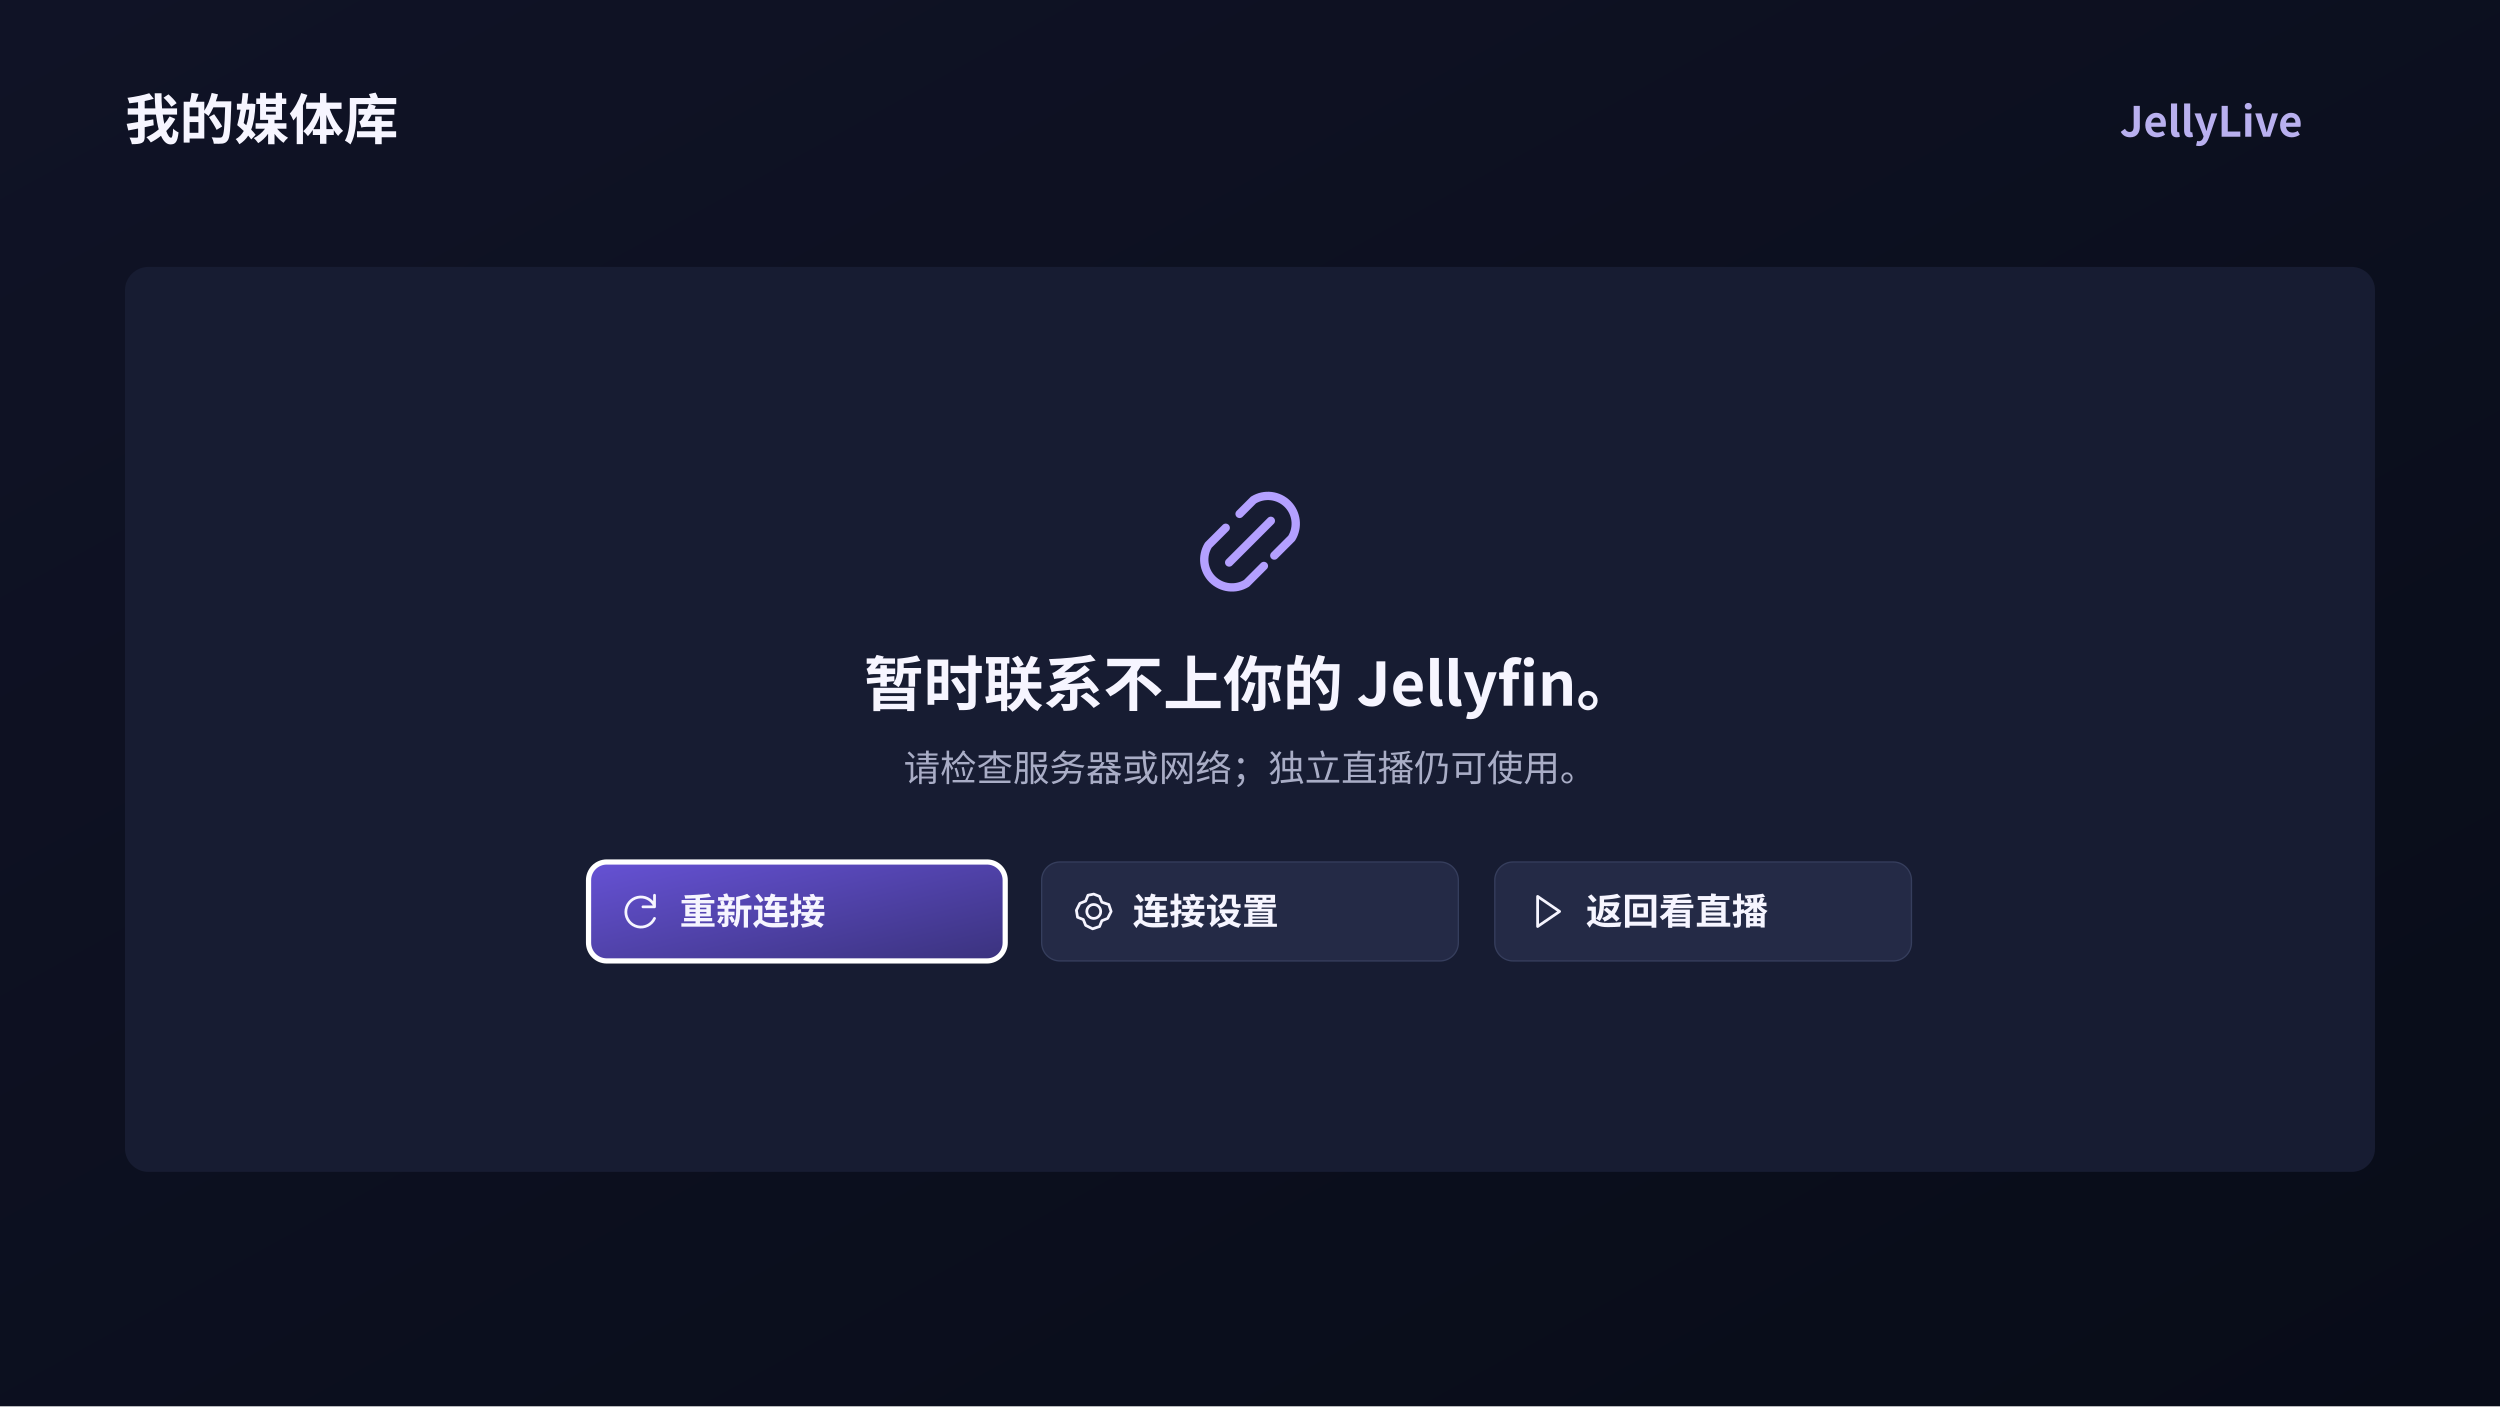
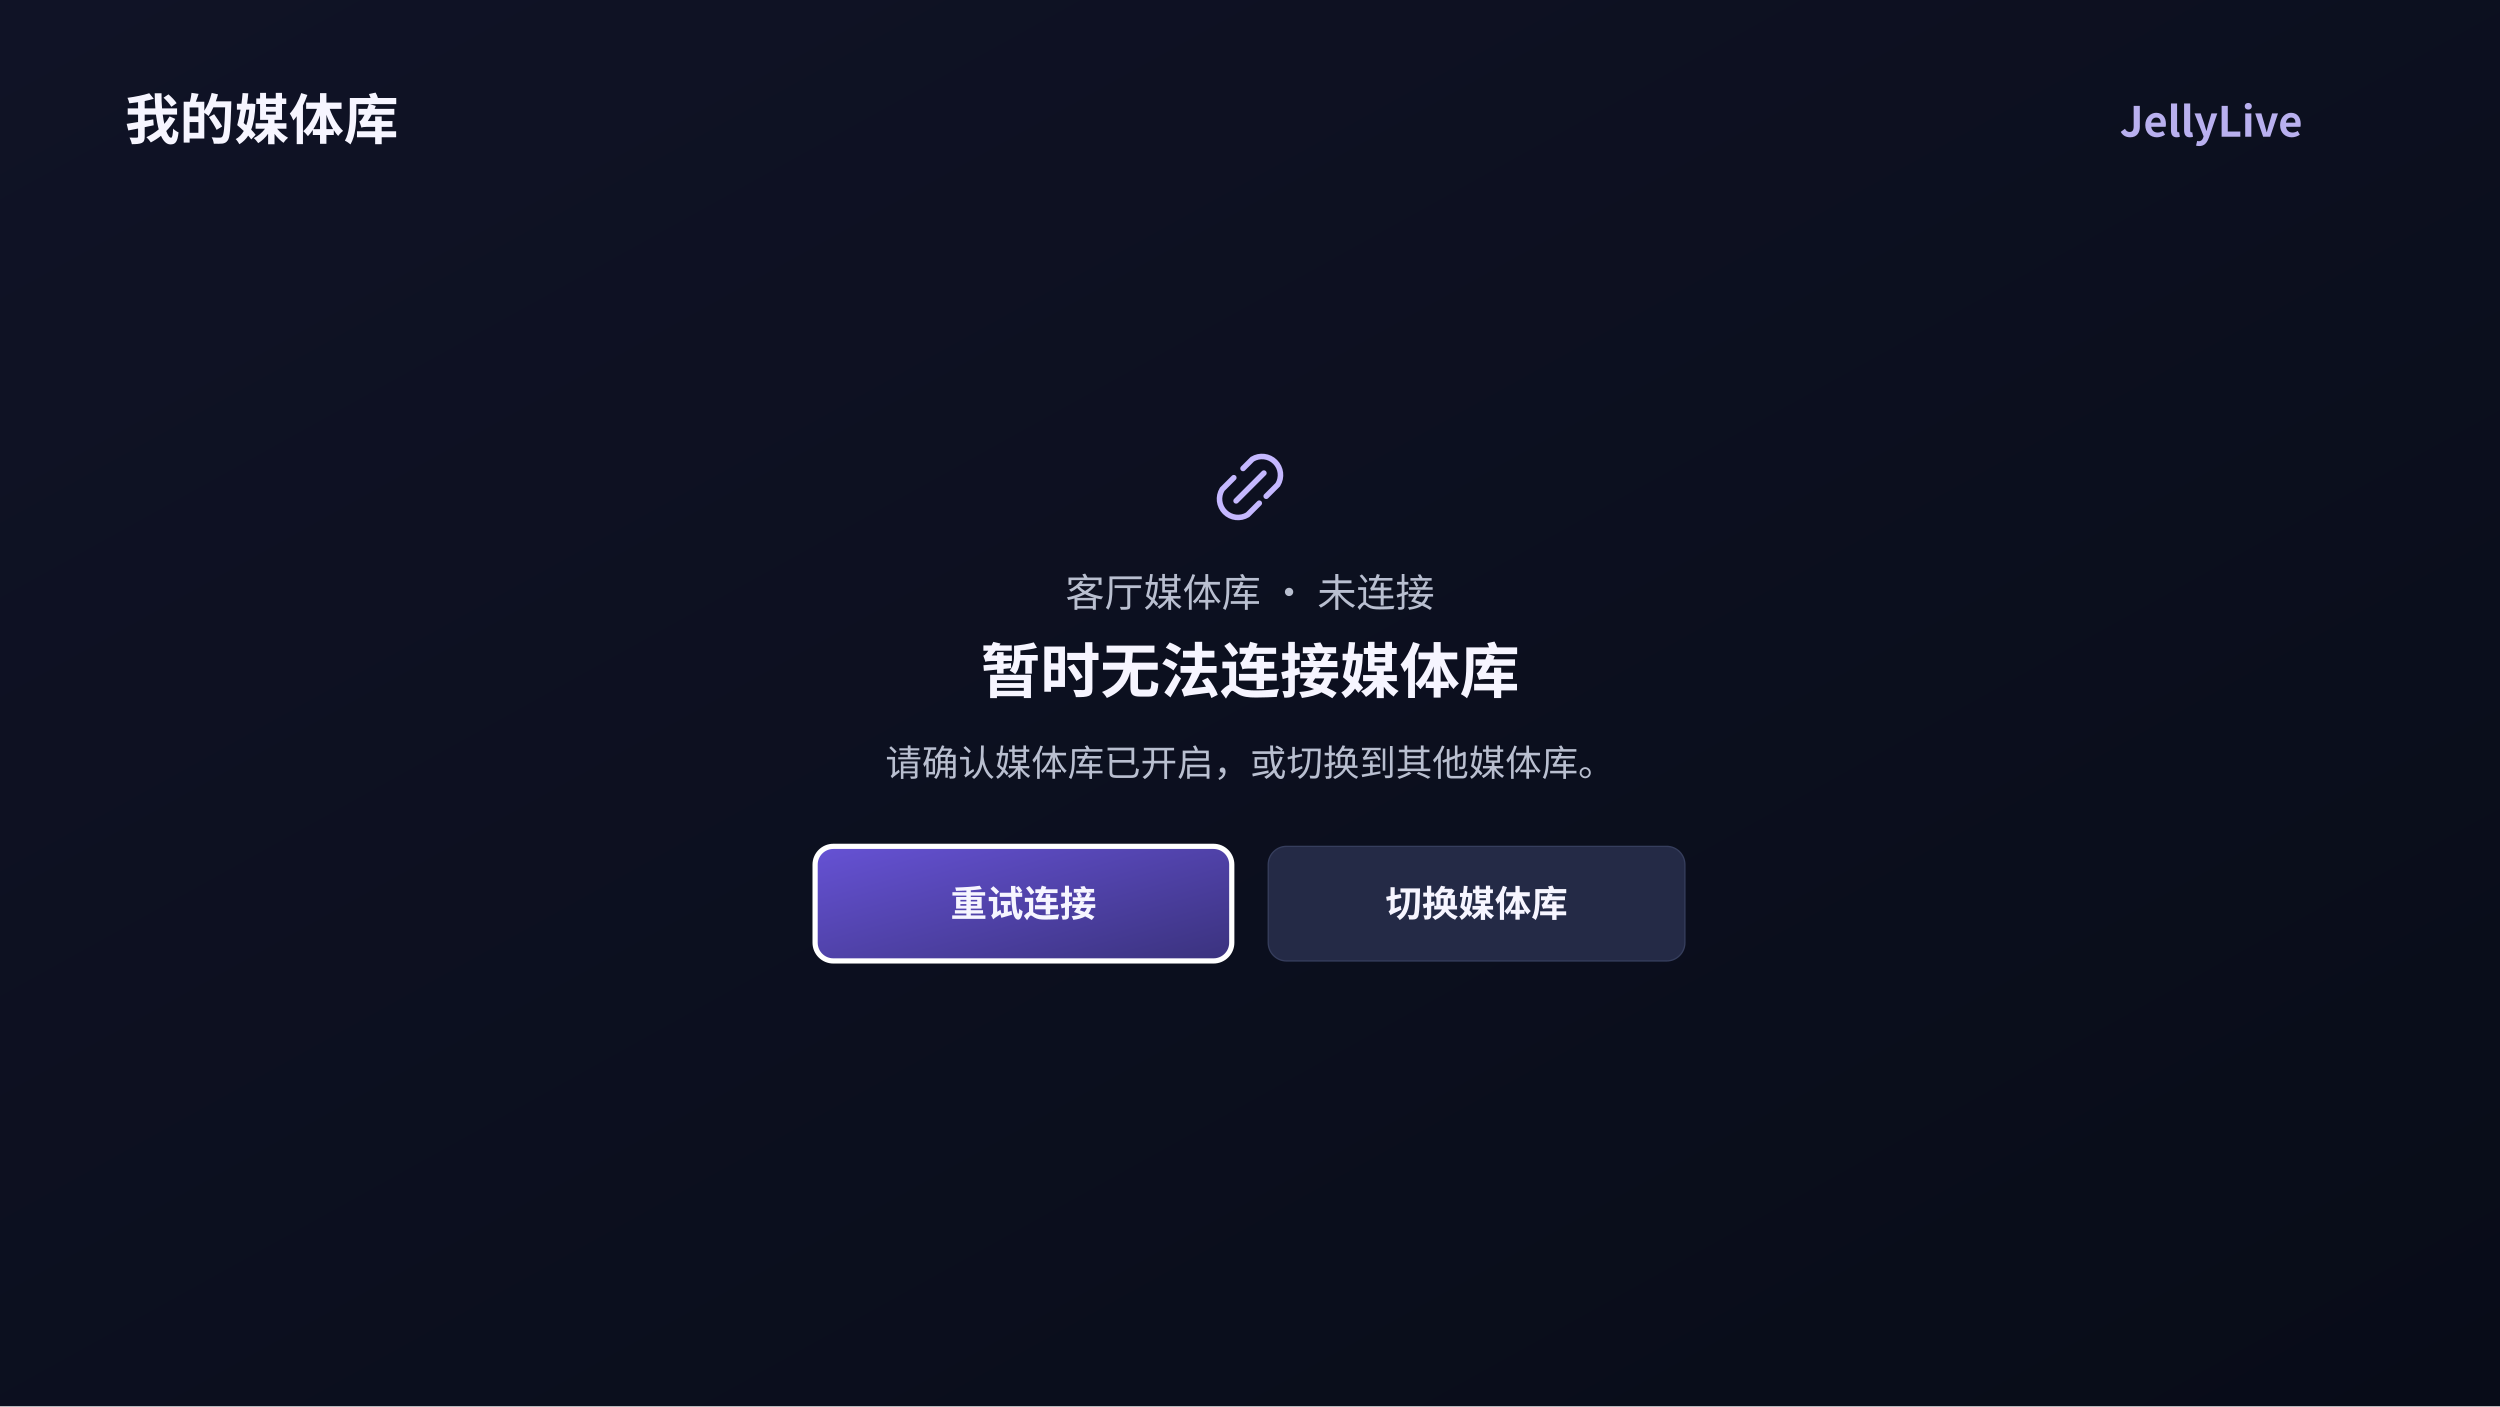
<svg xmlns="http://www.w3.org/2000/svg" width="1920" height="1080" viewBox="0 0 1920 1080" role="img" aria-labelledby="title desc">
  <defs>
    <linearGradient id="bg" x2="1" y2="1">
      <stop stop-color="#101326" />
      <stop offset="1" stop-color="#080c18" />
    </linearGradient>
    <linearGradient id="purple" x2="1" y2="1">
      <stop stop-color="#6652d5" />
      <stop offset="1" stop-color="#3a327d" />
    </linearGradient>
  </defs>
  <g font-family="Noto Sans CJK SC, Microsoft YaHei, sans-serif">
    <rect width="1920" height="1080" fill="url(#bg)" />
    <text x="96" y="107" fill="#f6f5ff" font-size="42" font-weight="650">我的媒体库</text>
    <text x="1628" y="105" fill="#b9b0ef" font-size="32" font-weight="600">JellyLive</text>
-     <rect x="96" y="205" width="1728" height="695" rx="18" fill="#171c32" stroke="none" stroke-width="1" />
-     <g data-role="library-state-message" data-center-x="960">
-       <g transform="translate(912 368) scale(2.666667)">
-         <path d="M15 10 L19 6 A8 8 0 0 1 30 17 L25 22 M11 14 L6 19 A8 8 0 0 0 17 30 L22 25 M12 24 L24 12" fill="none" stroke="#b4a0ff" stroke-width="2.4" stroke-linecap="round" stroke-linejoin="round" />
+     <g data-role="library-connection-error" data-center-x="960">
+       <g transform="translate(928 342) scale(1.777778)">
+         <path d="M15 10 L19 6 A8 8 0 0 1 30 17 L25 22 M11 14 L6 19 A8 8 0 0 0 17 30 L22 25 M12 24 L24 12" fill="none" stroke="#c5b8ff" stroke-width="2.4" stroke-linecap="round" stroke-linejoin="round" />
      </g>
-       <text x="960" y="542" text-anchor="middle" fill="#f6f5ff" font-size="46" font-weight="650">暂时联系不上你的 Jellyfin。</text>
-       <text x="960" y="600" text-anchor="middle" fill="#a9adc6" font-size="28" font-weight="400">请检查服务器或网络；独立直播仍可使用。</text>
-       <rect x="452.0" y="662" width="320" height="76" rx="14" fill="url(#purple)" stroke="#ffffff" stroke-width="4" />
-       <g transform="translate(476.0 684.0) scale(0.8888889)">
-         <path d="M30 13 A13 13 0 1 0 30 24 M30 4 V14 H20" fill="none" stroke="#f6f5ff" stroke-width="2.4" stroke-linecap="round" stroke-linejoin="round" />
-       </g>
-       <text x="522.0" y="710.0" fill="#f6f5ff" font-size="28" font-weight="600">重新连接</text>
-       <rect x="800.0" y="662" width="320" height="76" rx="14" fill="#242a46" stroke="#363e5d" stroke-width="1" />
-       <g transform="translate(824.0 684.0) scale(0.8888889)">
-         <path d="M18 3 L23 5 L25 10 L31 12 L33 18 L30 24 L25 26 L23 31 L17 33 L11 30 L9 25 L4 23 L3 17 L6 11 L11 9 L13 4 Z M24 18 A6 6 0 1 1 12 18 A6 6 0 1 1 24 18" fill="none" stroke="#f6f5ff" stroke-width="2.4" stroke-linecap="round" stroke-linejoin="round" />
-       </g>
-       <text x="870.0" y="710.0" fill="#f6f5ff" font-size="28" font-weight="600">连接设置</text>
-       <rect x="1148.0" y="662" width="320" height="76" rx="14" fill="#242a46" stroke="#363e5d" stroke-width="1" />
-       <g transform="translate(1172.0 684.0) scale(0.8888889)">
-         <path d="M10 5 L29 18 L10 31 Z" fill="none" stroke="#f6f5ff" stroke-width="2.4" stroke-linecap="round" stroke-linejoin="round" />
-       </g>
-       <text x="1218.0" y="710.0" fill="#f6f5ff" font-size="28" font-weight="600">返回看直播</text>
+       <text x="960" y="466" text-anchor="middle" fill="#b9bfd0" font-size="30" font-weight="400">客厅媒体库 · 未连接</text>
+       <text x="960" y="532" text-anchor="middle" fill="#f6f5ff" font-size="46" font-weight="650">暂时无法连接媒体库</text>
+       <text x="960" y="596" text-anchor="middle" fill="#b9bfd0" font-size="28" font-weight="400">请确认媒体库已开启，或切换到其他媒体库。</text>
+       <rect x="626" y="650" width="320" height="88" rx="14" fill="url(#purple)" stroke="#ffffff" stroke-width="4" />
+       <text x="786.0" y="704.0" text-anchor="middle" fill="#f6f5ff" font-size="28" font-weight="600">重试连接</text>
+       <rect x="974" y="650" width="320" height="88" rx="14" fill="#242a46" stroke="#363e5d" stroke-width="1" />
+       <text x="1134.0" y="704.0" text-anchor="middle" fill="#f6f5ff" font-size="28" font-weight="600">切换媒体库</text>
    </g>
  </g>
</svg>
